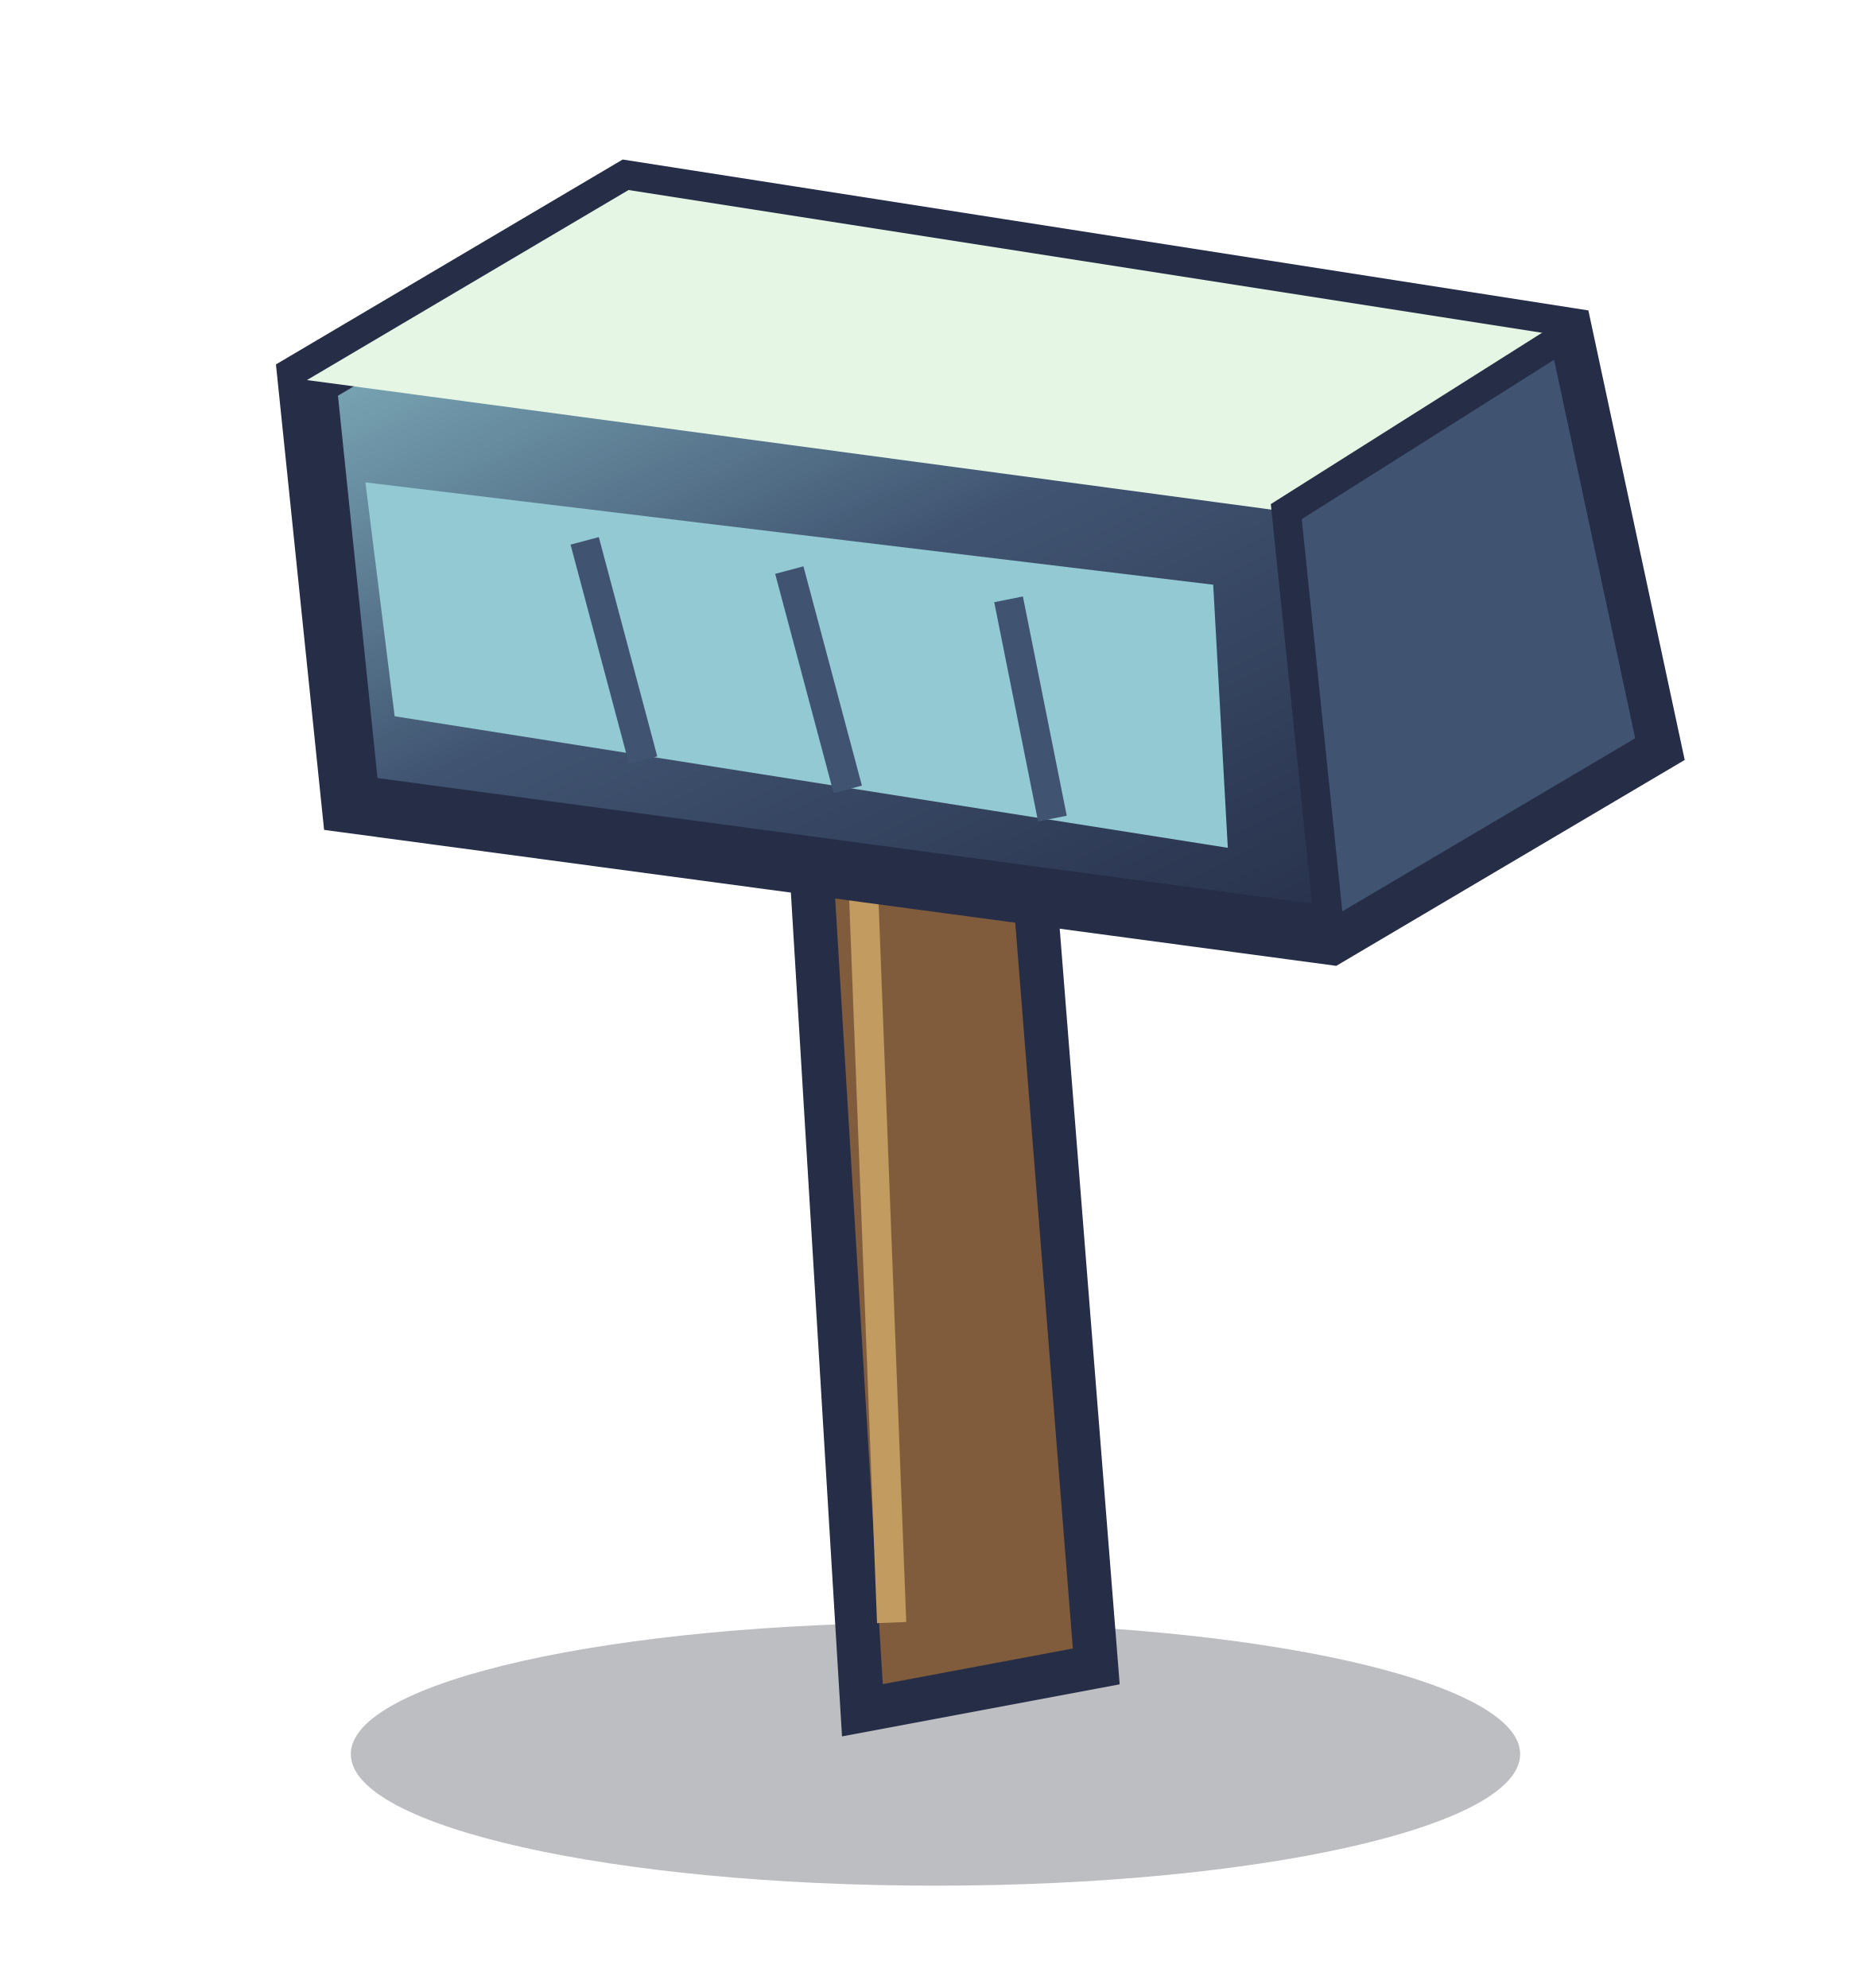
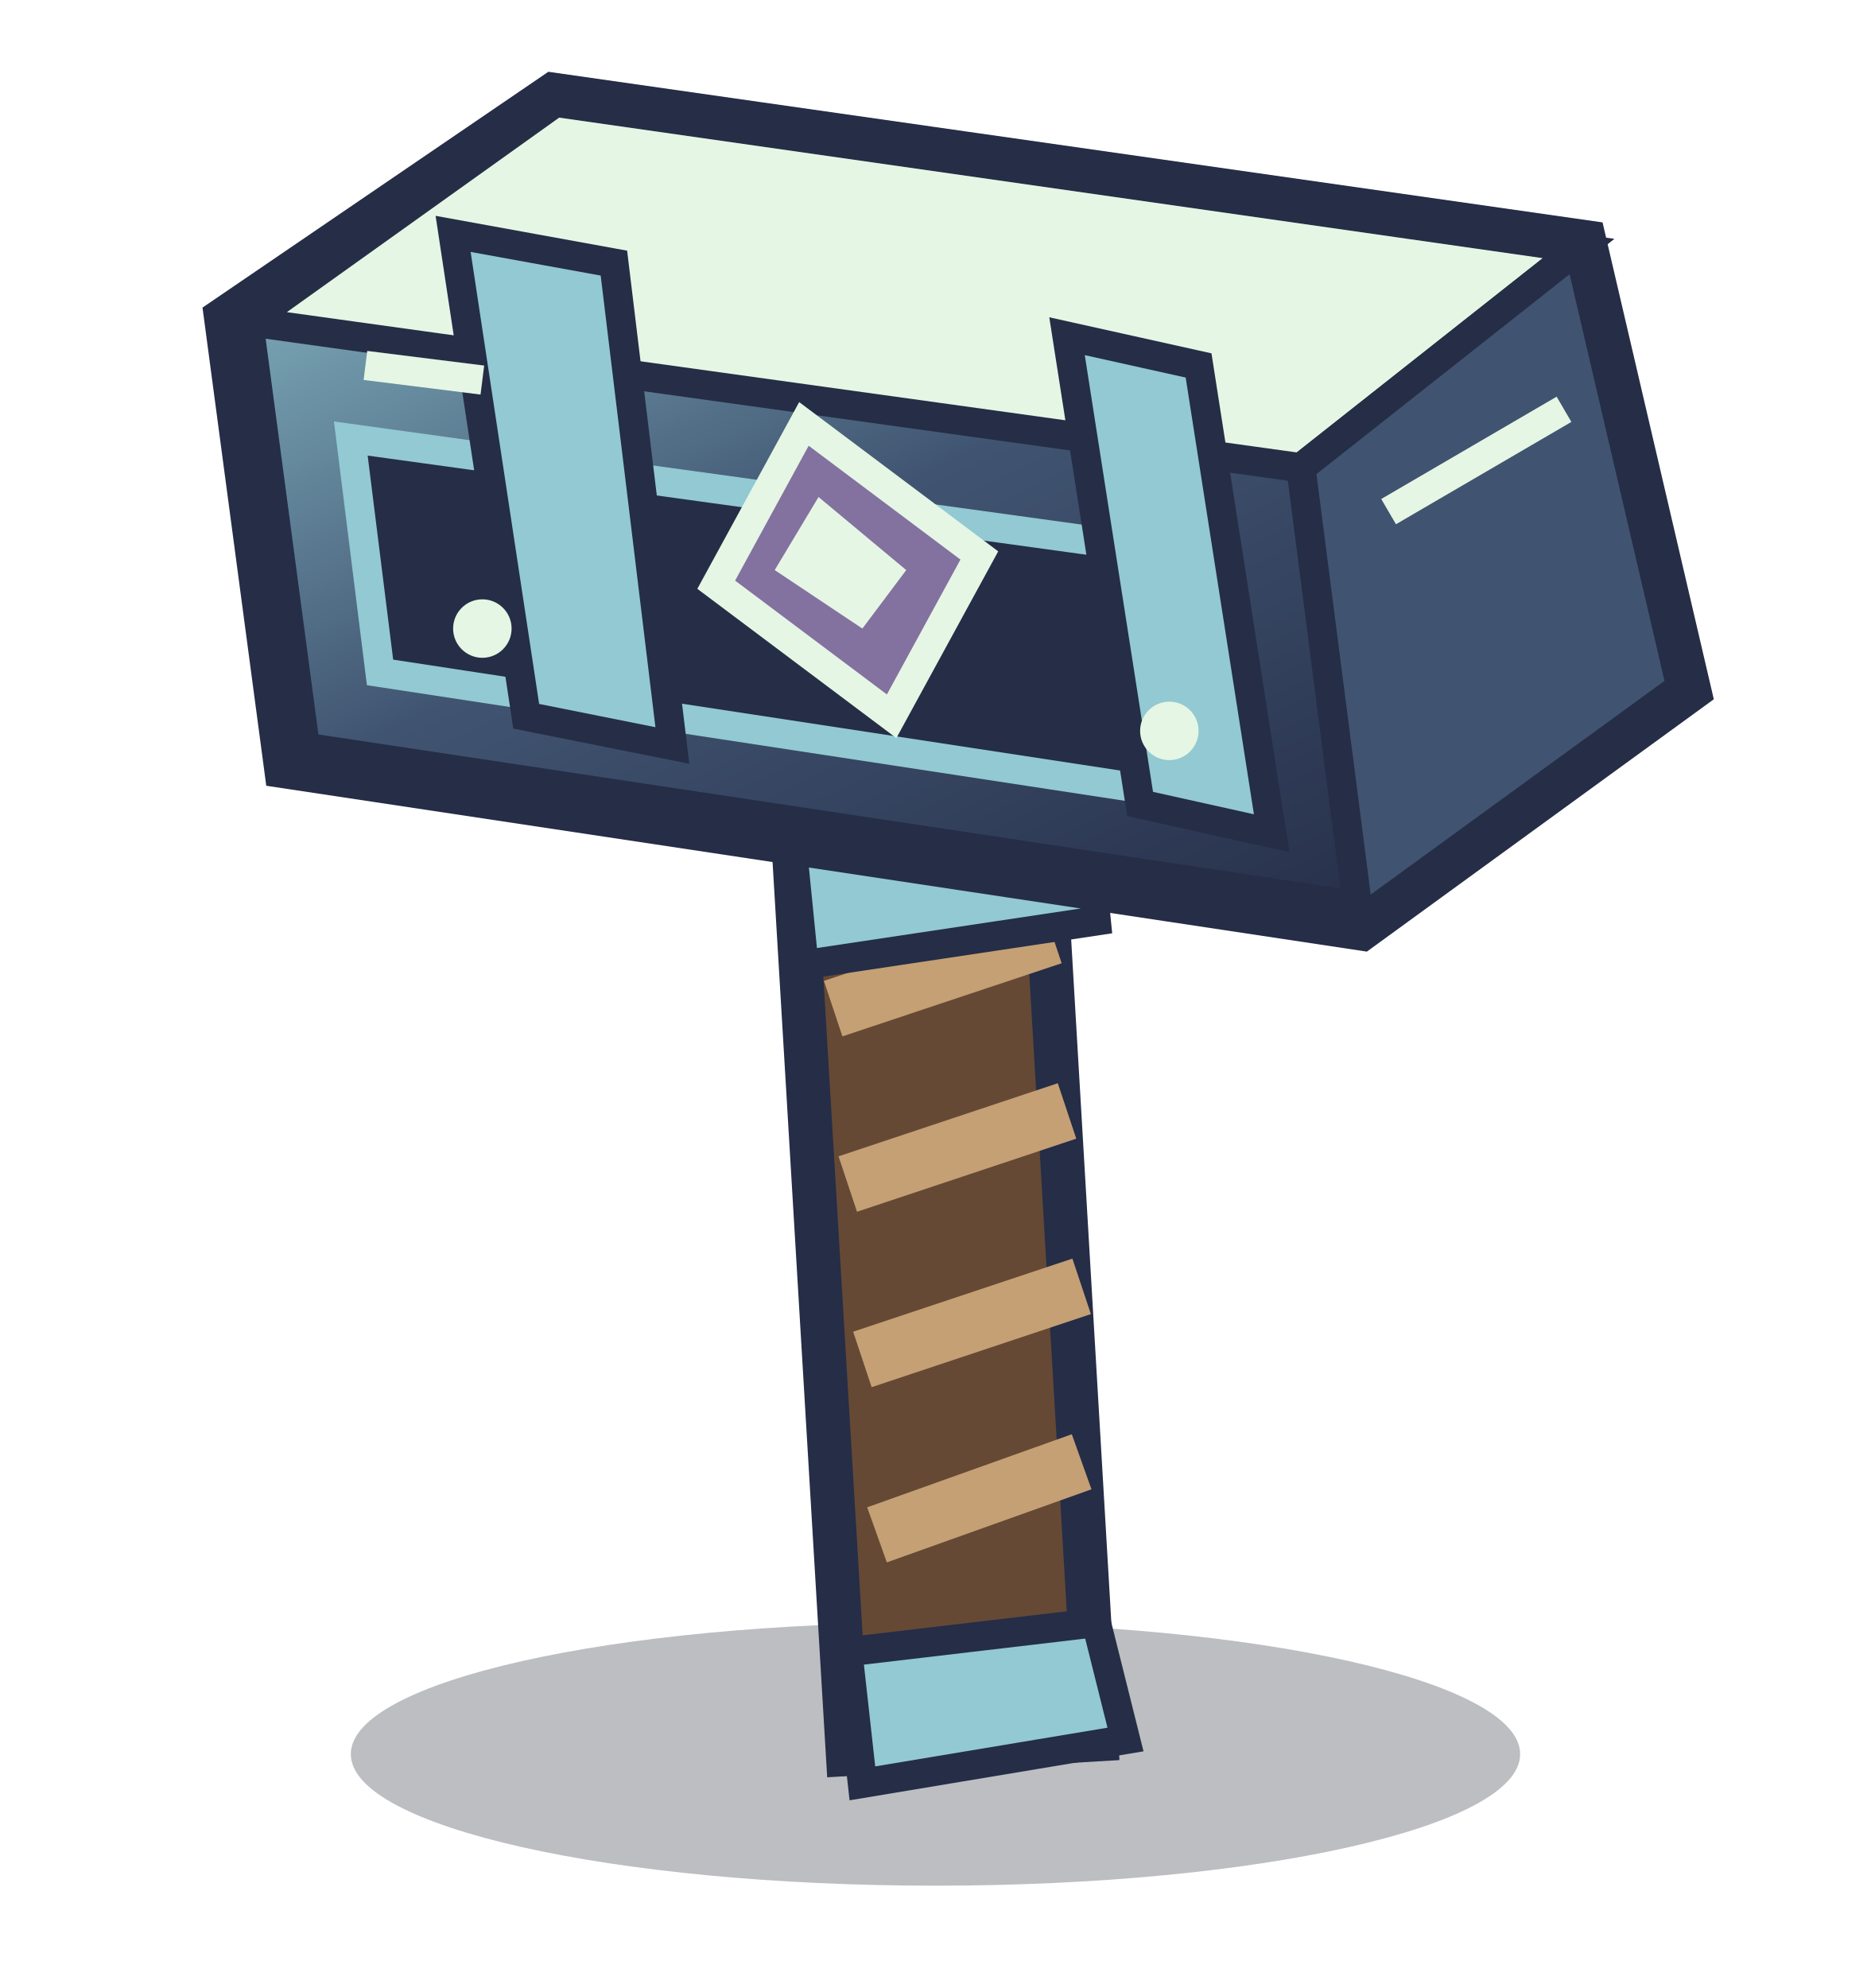
<svg xmlns="http://www.w3.org/2000/svg" viewBox="-64 -116 128 136">
  <defs>
    <linearGradient id="body" x1="0" y1="0" x2=".85" y2="1">
      <stop stop-color="#92c9d2" />
      <stop offset=".5" stop-color="#405471" />
      <stop offset="1" stop-color="#252d47" />
    </linearGradient>
  </defs>
  <ellipse cx="0" cy="4" rx="40" ry="9" fill="#101421" opacity=".28" />
-   <path d="M-5 1L-9-65L6-65L11-2Z" fill="#805c3c" stroke="#252d47" stroke-width="3" />
-   <path d="M-3-5L-5-57" stroke="#c19b60" stroke-width="2" />
-   <path d="M-43-90L-21-103L43-93L49-65L27-52L-40-61Z" fill="url(#body)" stroke="#252d47" stroke-width="4" />
-   <path d="M-43-90L24-81L43-93L-21-103Z" fill="#e5f6e4" />
-   <path d="M24-81L27-52L49-65L43-93Z" fill="#405471" stroke="#252d47" stroke-width="2" />
-   <path d="M-39-83L19-76L20-58L-37-67Z" fill="#92c9d2" />
-   <path d="M-24-79L-20-64M-10-77L-6-62M5-75L8-60" stroke="#405471" stroke-width="2" />
+   <path d="M-6 4L-10-63L7-65L11 3Z" fill="#654935" stroke="#252d47" stroke-width="3" />
+   <path d="M-7-47L8-52M-6-35L9-40M-5-23L10-28M-4-11L10-16" stroke="#c4a074" stroke-width="4" />
+   <path d="M-10-60L10-63L11-53L-9-50Z M-6-3L11-5L13 3L-5 6Z" fill="#92c9d2" stroke="#252d47" stroke-width="2" />
+   <path d="M-48-94L-26-109L44-99L51-69L29-53L-44-64Z" fill="url(#body)" stroke="#252d47" stroke-width="4" />
+   <path d="M-47-94L25-84L44-99L-26-109Z" fill="#e5f6e4" stroke="#252d47" stroke-width="2" />
+   <path d="M25-84L29-53L51-69L44-99Z" fill="#405471" stroke="#252d47" stroke-width="2" />
+   <path d="M-40-86L18-78L21-61L-38-70Z" fill="#252d47" stroke="#92c9d2" stroke-width="2" />
+   <path d="M-33-100L-28-67L-18-65L-22-98Z M9-93L14-61L23-59L18-91Z" fill="#92c9d2" stroke="#252d47" stroke-width="2" />
+   <path d="M-9-87L3-78L-3-67L-15-76Z" fill="#83719f" stroke="#e5f6e4" stroke-width="2" />
+   <path d="M-8-82L-2-77L-5-73L-11-77Z" fill="#e5f6e4" />
+   <path d="M-39-91L-31-90M-28-105L28-97M31-81L43-88" stroke="#e5f6e4" stroke-width="2" />
+   <circle cx="-31" cy="-73" r="2" fill="#e5f6e4" />
+   <circle cx="16" cy="-66" r="2" fill="#e5f6e4" />
</svg>
